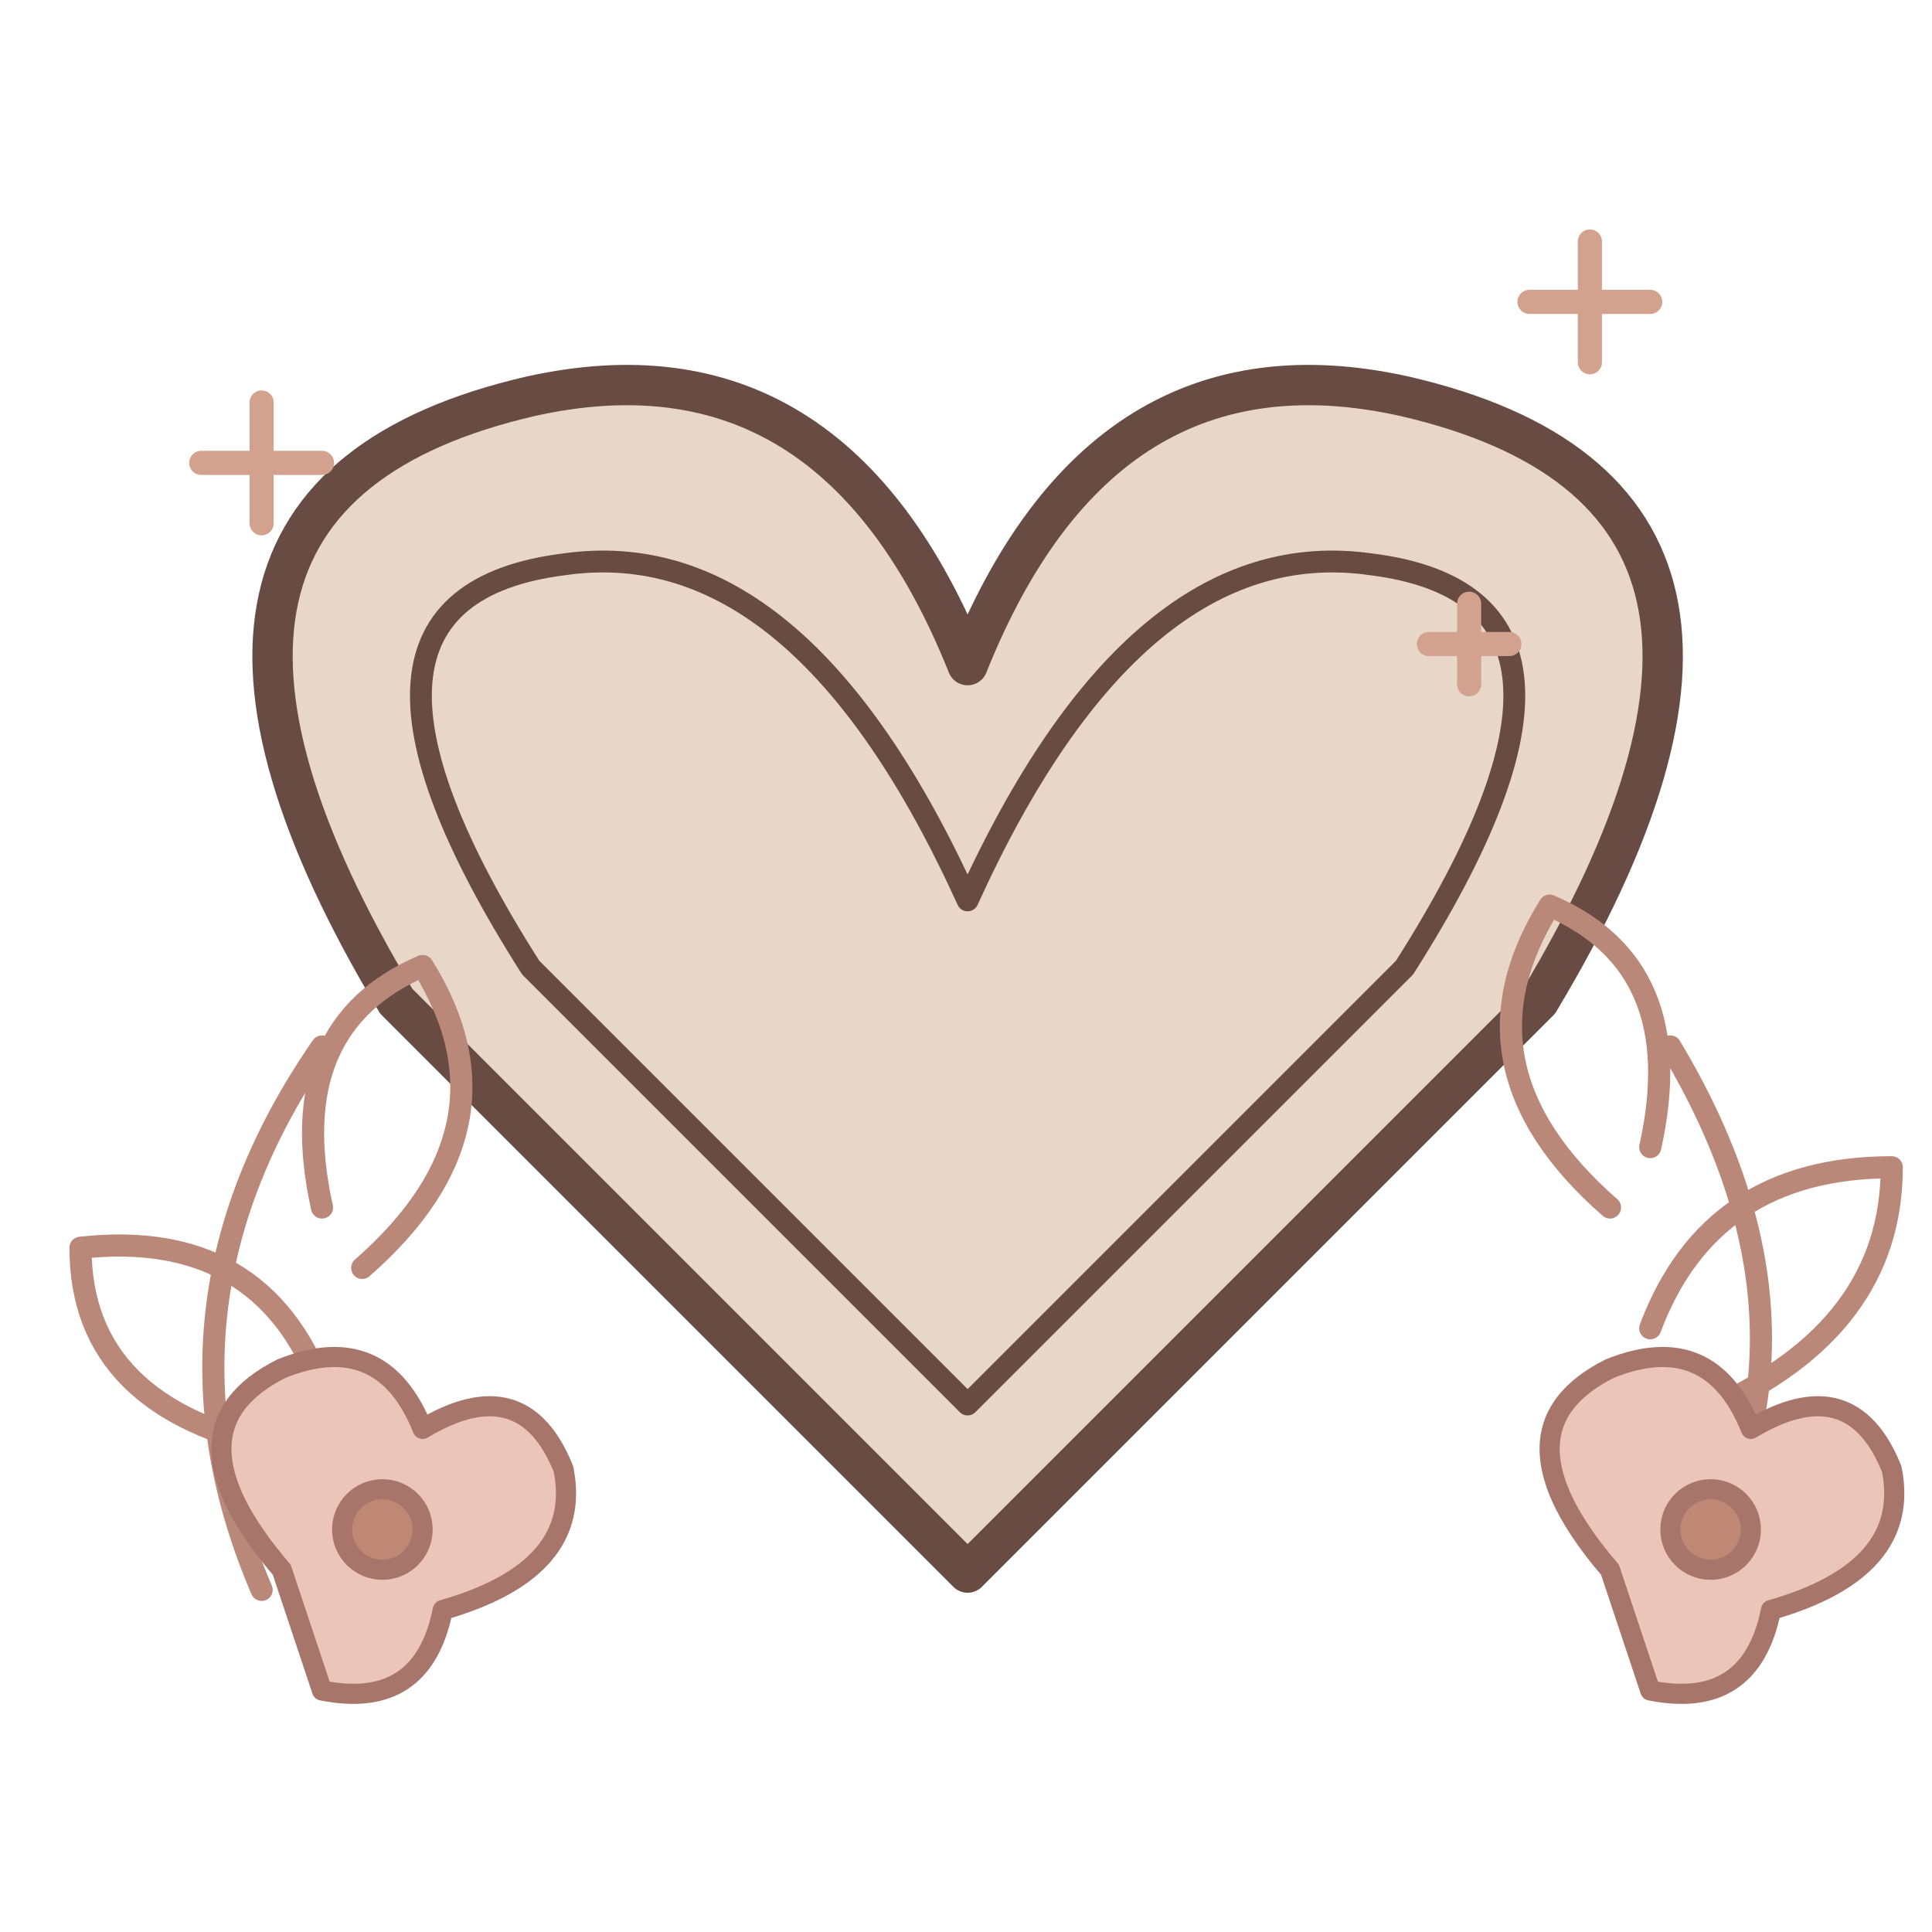
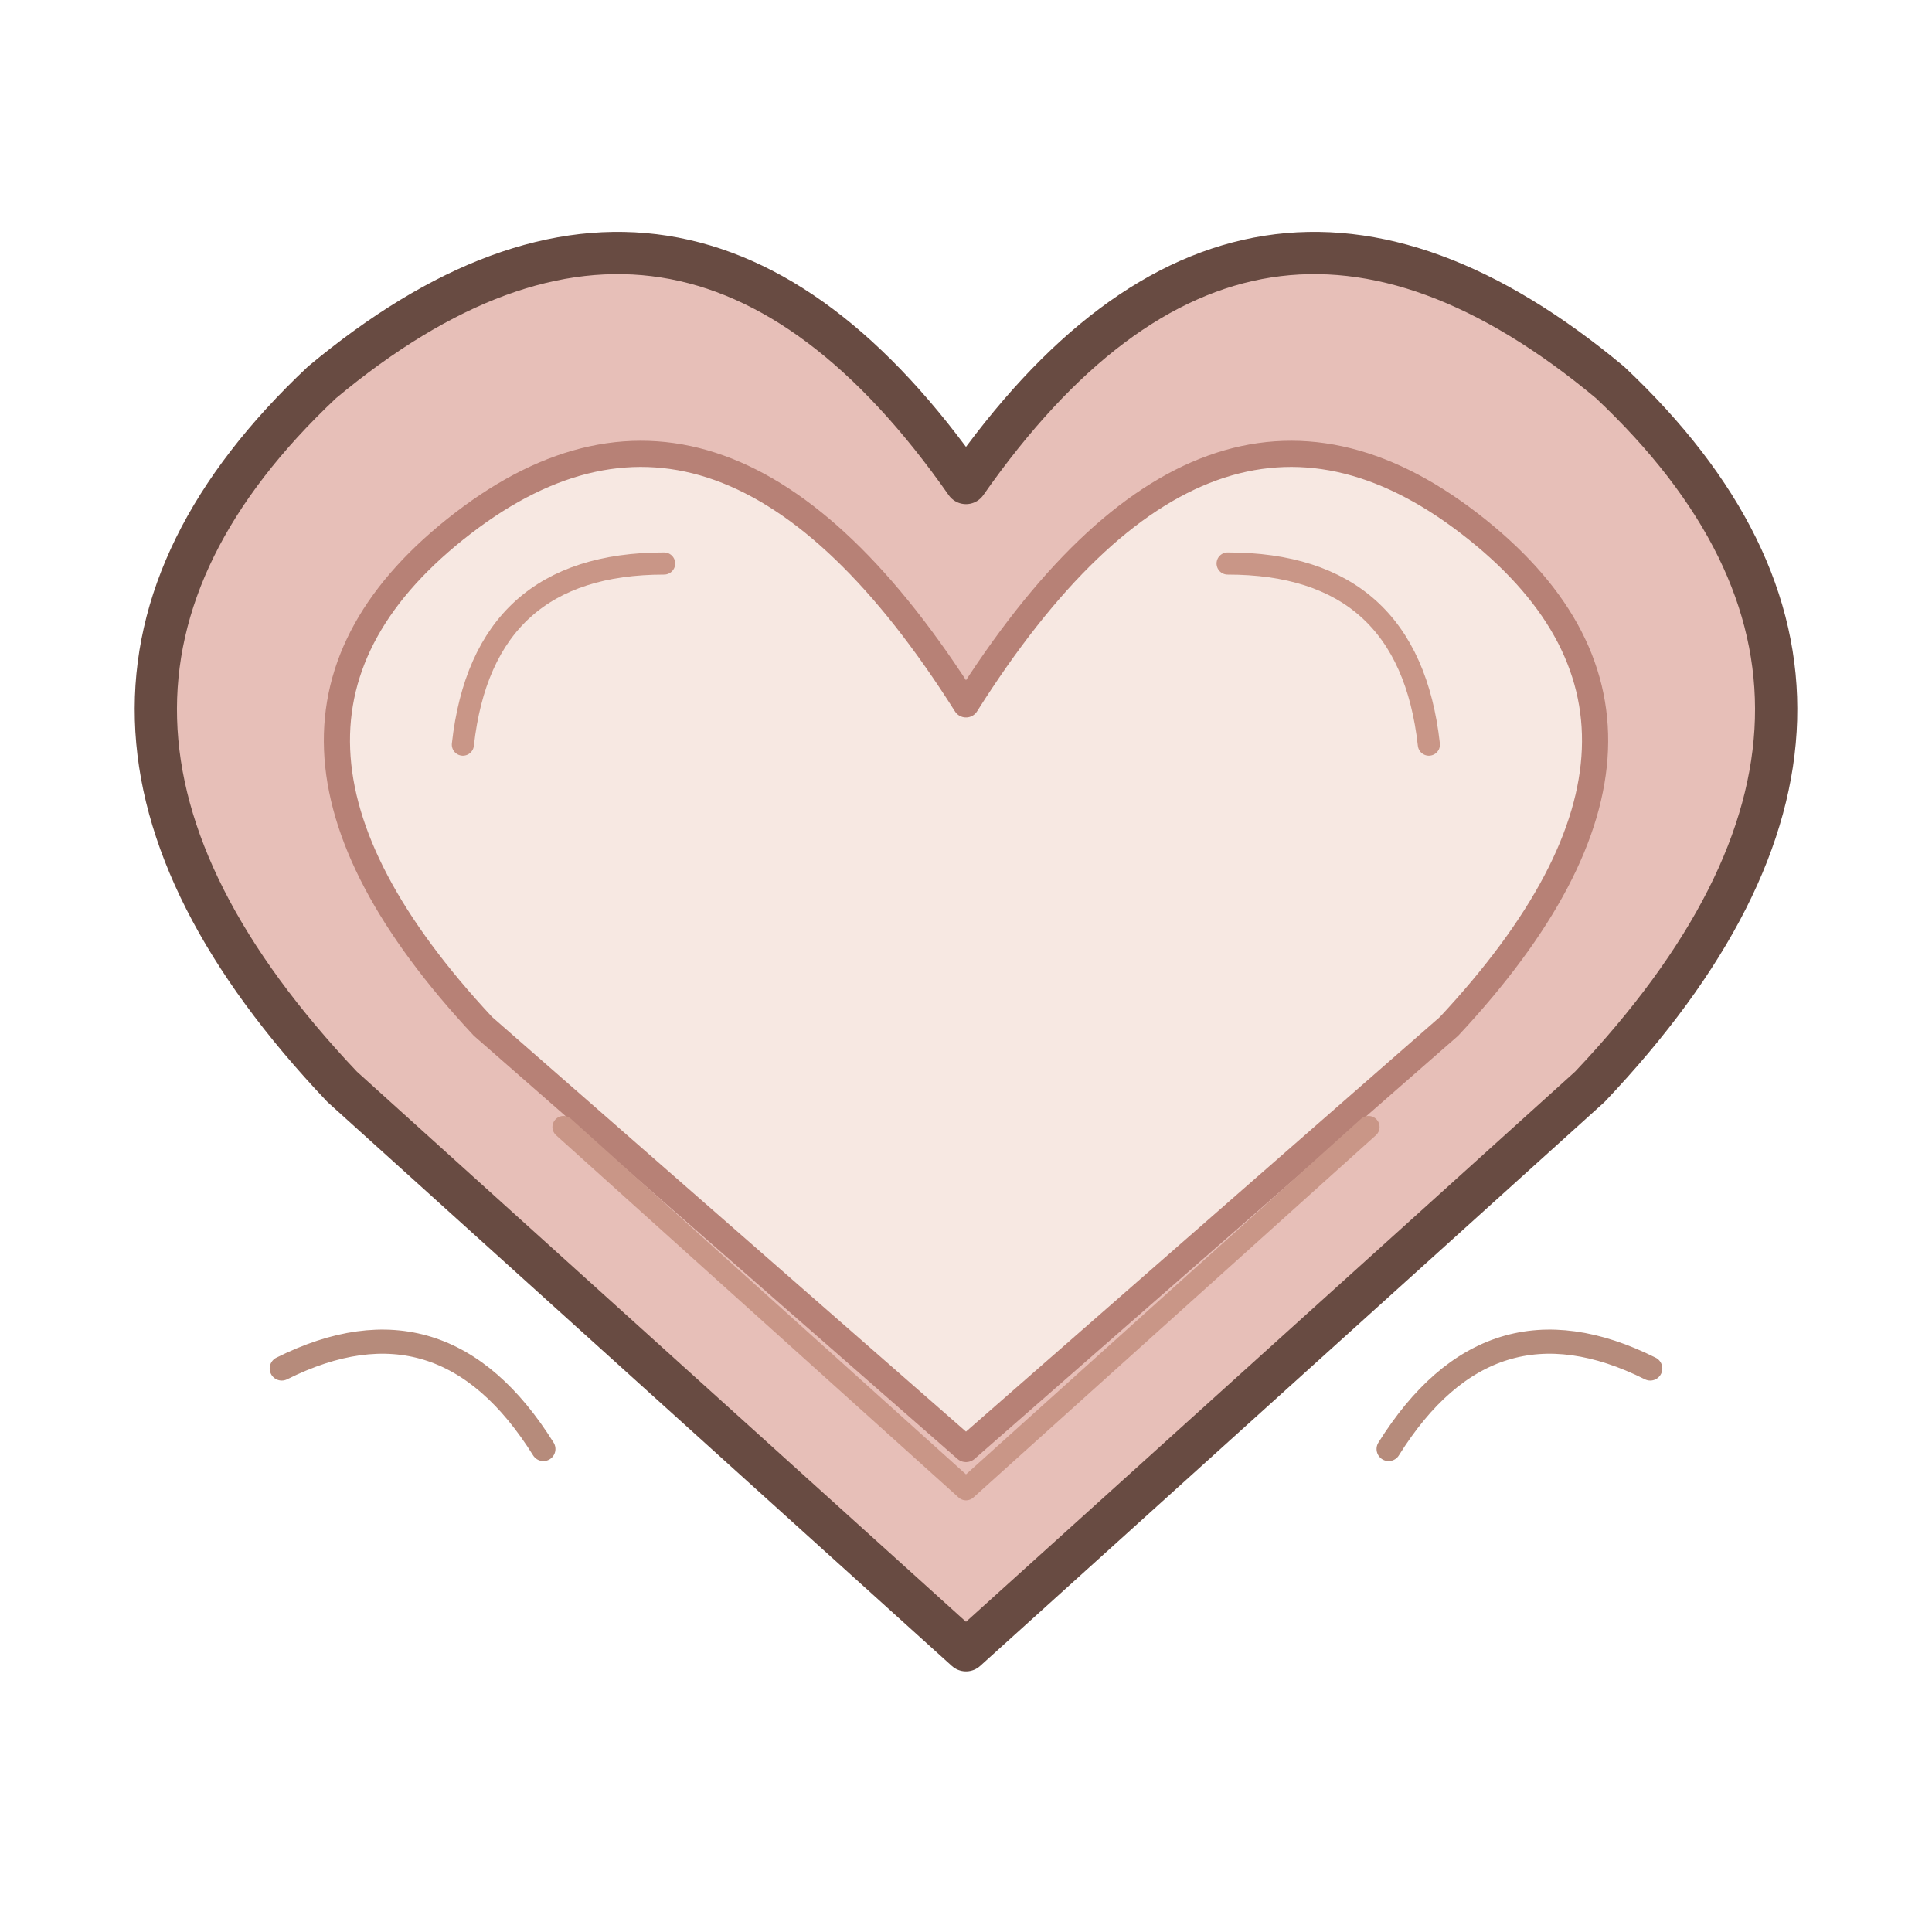
<svg xmlns="http://www.w3.org/2000/svg" viewBox="0 0 96 96" fill="none" stroke-linecap="round" stroke-linejoin="round">
-   <g transform="translate(8 8) scale(1.67)">
-     <g fill="#E8D7C9" stroke="#684B42" stroke-width="1.2">
-       <path d="M24 42 7 25Q-2 10 11 7q9-2 13 8 4-10 13-8 13 3 4 18z" />
-       <path d="M24 37 11 24Q4 13 12 12q7-1 12 10 5-11 12-10 8 1 1 12z" stroke-width=".65" />
-     </g>
-   </g>
-   <g fill="none" stroke="#BA8879" stroke-width="1.1" stroke-linecap="round">
-     <path d="M13 79q-6-14 3-27m-2 20q-10-2-10-10 9-1 12 7m0-9q-2-9 5-12 5 8-3 15M83 80q9-13 0-28m2 18q9-4 9-12-9 0-12 8m0-9q2-9-5-12-5 8 3 15" />
-   </g>
-   <g fill="#EBC5B9" stroke="#A77569" stroke-width="1">
-     <path d="M14 78q-6-7 0-10 5-2 7 3 5-3 7 2 1 5-6 7-1 5-6 4z" />
-     <circle cx="19" cy="76" r="2" fill="#BE8875" />
-     <path d="M80 78q-6-7 0-10 5-2 7 3 5-3 7 2 1 5-6 7-1 5-6 4z" />
-     <circle cx="85" cy="76" r="2" fill="#BE8875" />
-   </g>
-   <g stroke="#D3A28E" stroke-width="1.2" stroke-linecap="round">
-     <path d="M13 20v6m-3-3h6M79 12v6m-3-3h6M73 30v4m-2-2h4" />
-   </g>
+   <path d="M48 82 17 54Q-1 35 16 19q18-15 32 5 14-20 32-5 17 16-1 35z" fill="#E7BFB8" stroke="#684B42" stroke-width="2.1" />
+   <path d="M48 72 24 51Q10 36 23 26q13-10 25 9 12-19 25-9 13 10-1 25z" fill="#F7E8E2" stroke="#B78176" stroke-width="1.3" />
+   <path d="M23 37q1-9 10-9m38 9q-1-9-10-9M28 56l20 18 20-18" stroke="#C99687" stroke-width="1.1" fill="none" />
+   <path d="M14 68q8-4 13 4m42 0q5-8 13-4" stroke="#B68B7B" stroke-width="1.2" />
</svg>
